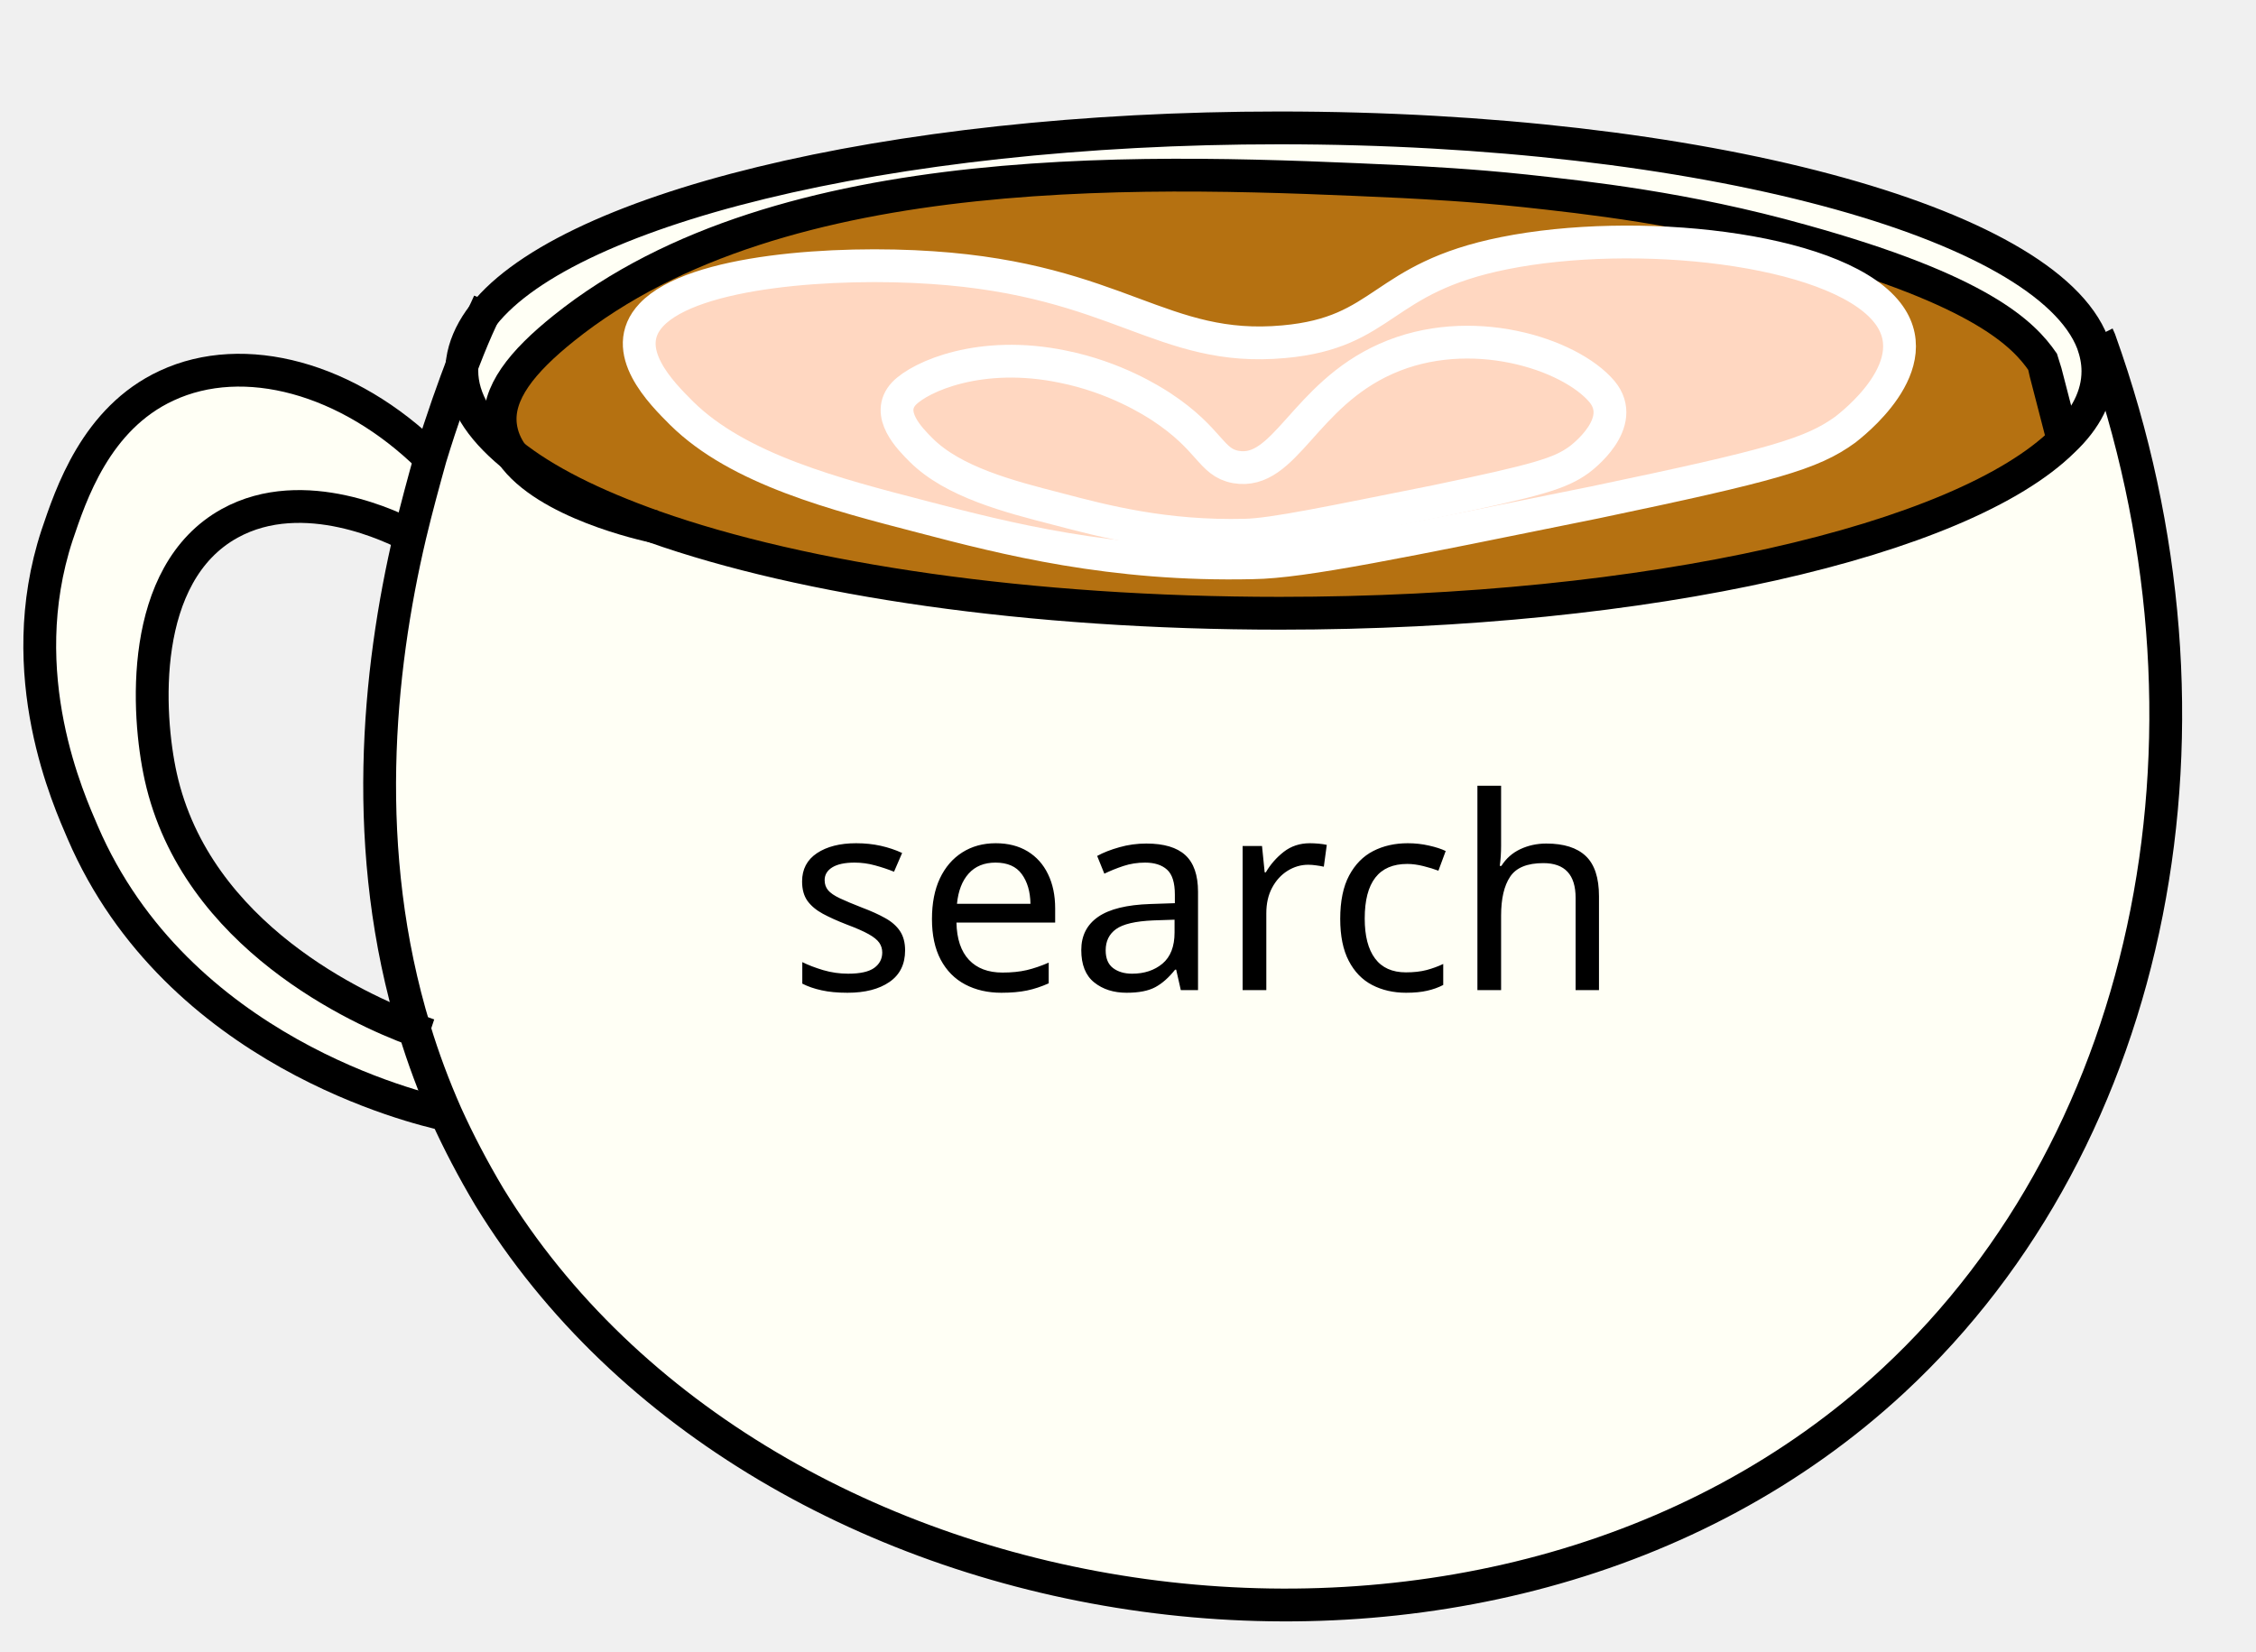
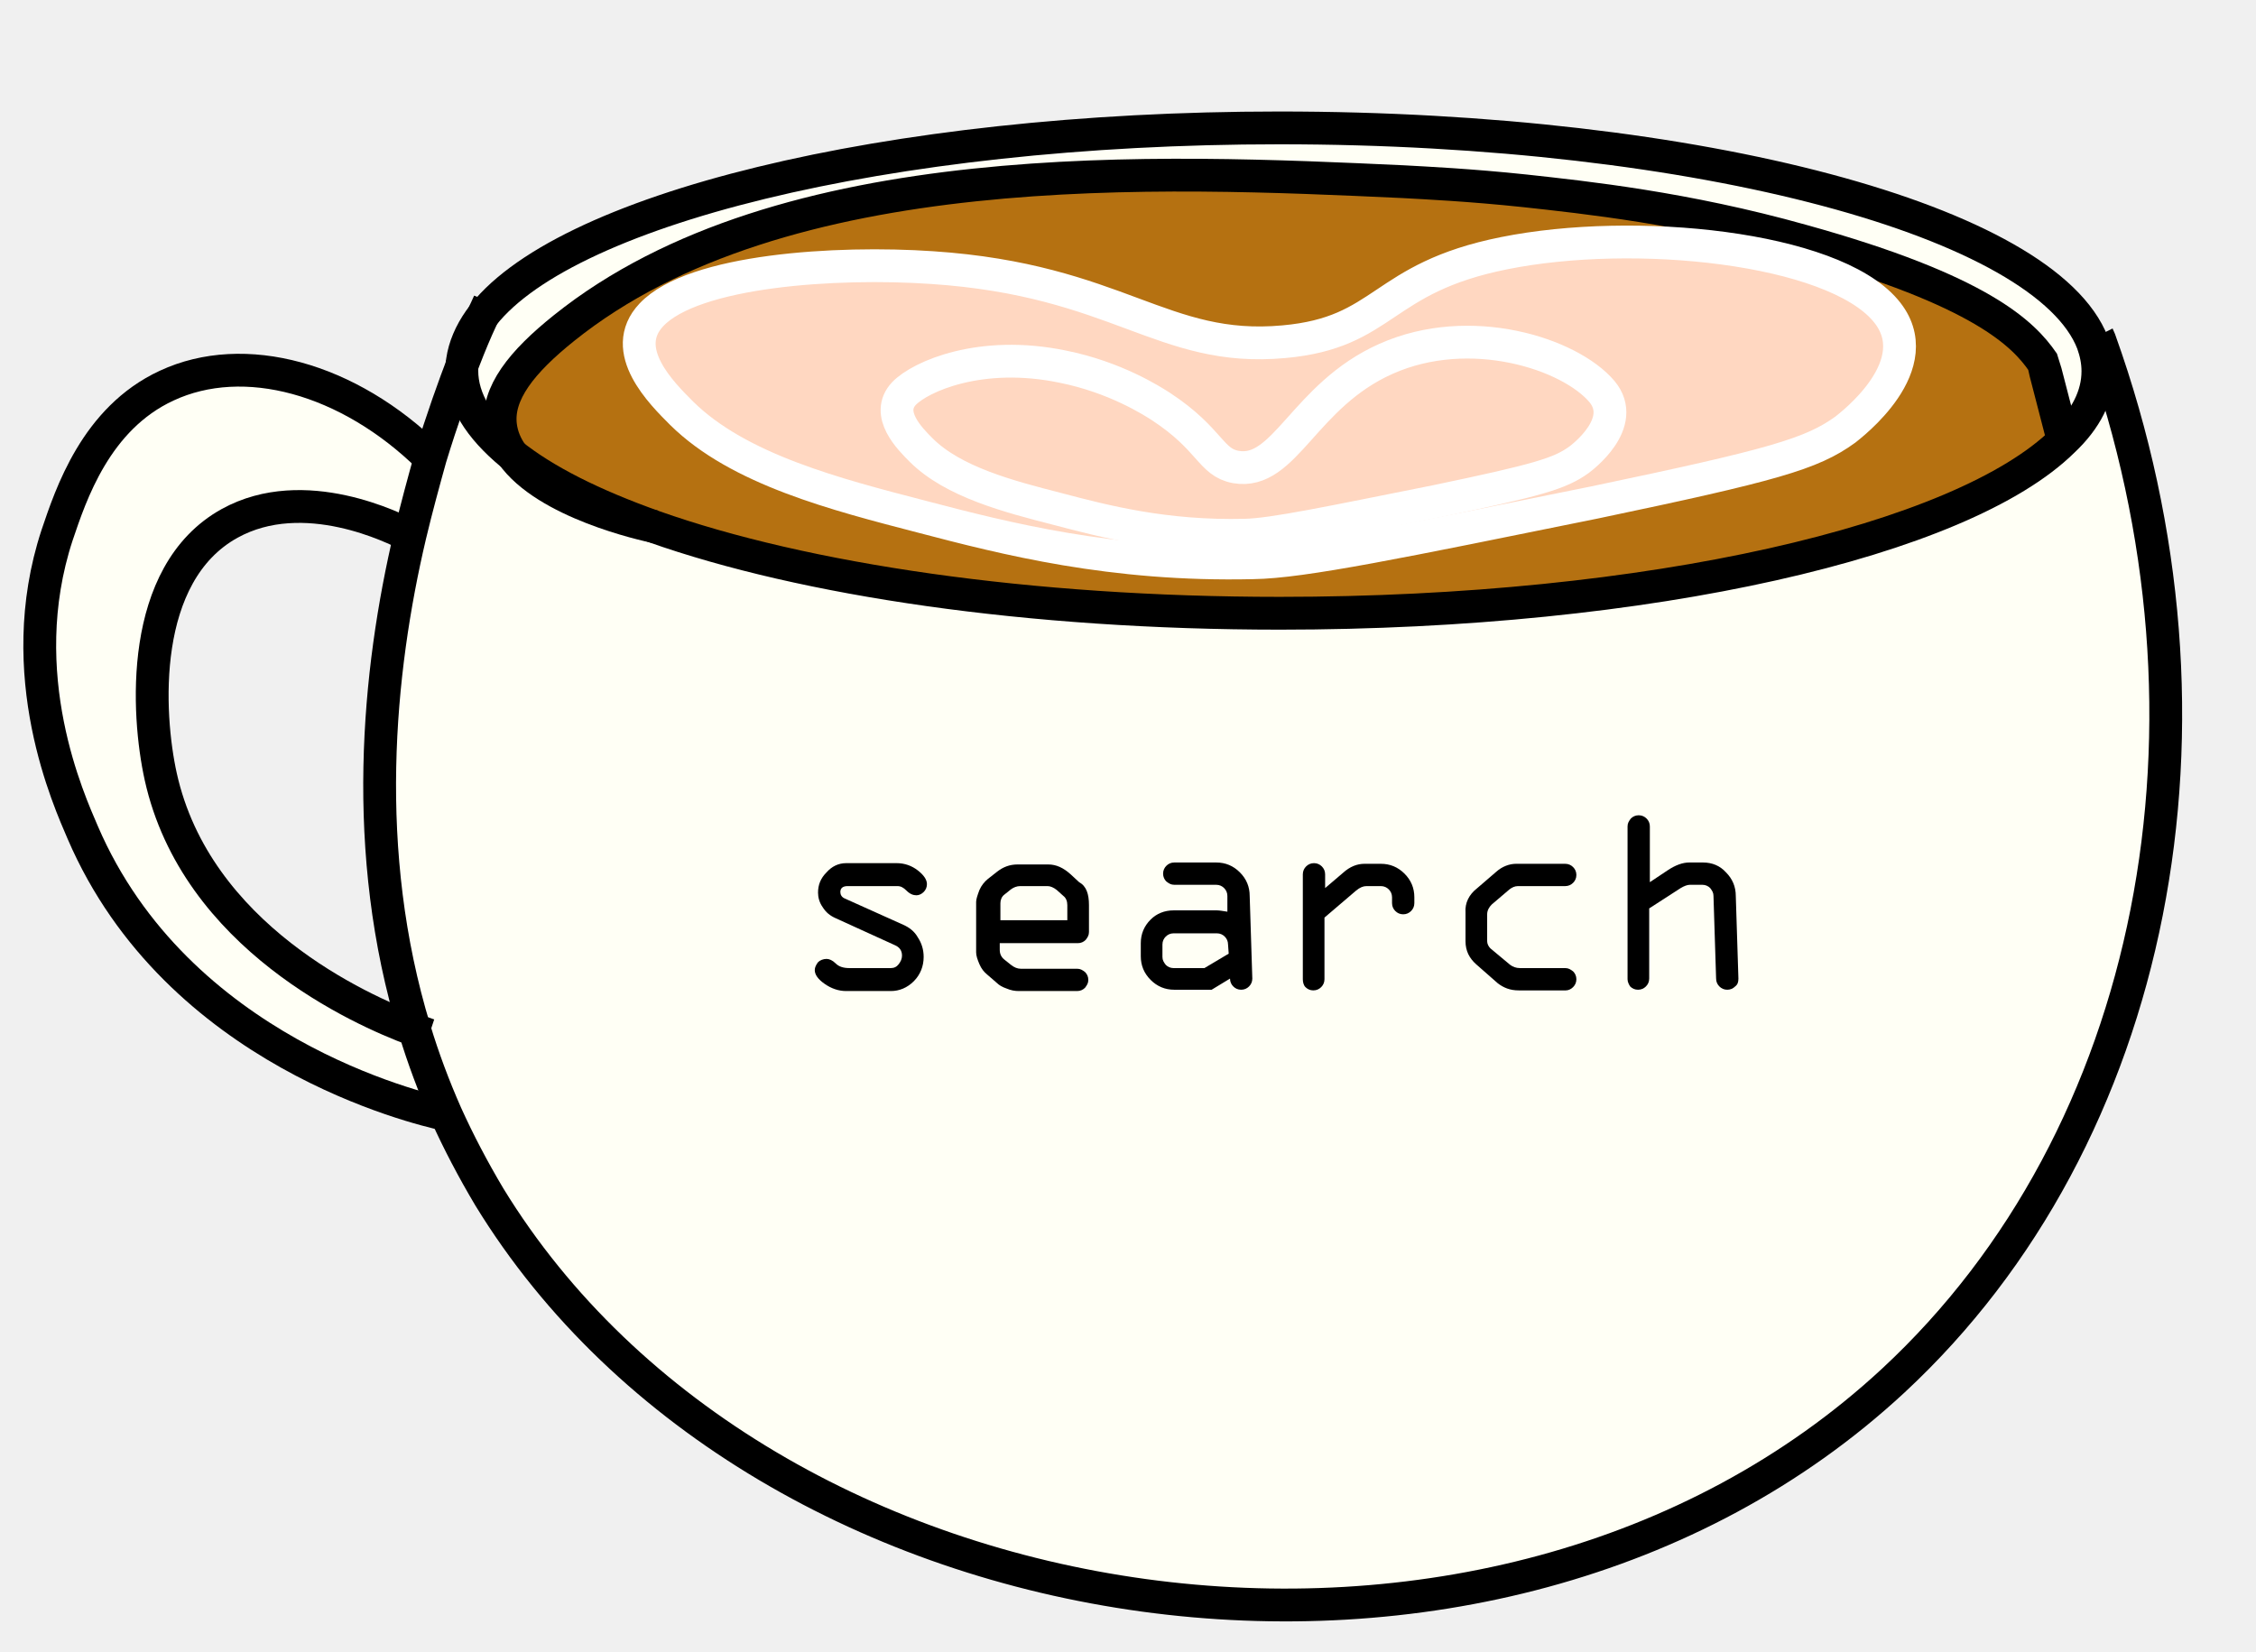
<svg xmlns="http://www.w3.org/2000/svg" version="1.1" id="Layer_1" x="0px" y="0px" viewBox="0 0 343.9 251.8" style="enable-background:new 0 0 343.9 251.8;" xml:space="preserve">
  <style type="text/css">
	.st0{fill:#FFFFF5;}
	.st1{fill:#B57111;}
	.st2{fill:#FFD7C1;}
	.st3{fill:#FFFFFF;}
	.st4{fill:none;stroke:#000000;stroke-width:5;stroke-miterlimit:10;}
	.st5{fill:none;stroke:#FFFFFF;stroke-width:5;stroke-miterlimit:10;}
	.st6{fill:none;stroke:#000000;stroke-miterlimit:10;}
- 	.st7{font-family:'OCRAExtended';}
- 	.st8{font-size:41px;}
</style>
  <g id="XMLID_1_">
    <g>
      <path class="st0" d="M63.1,157c-8.3-27.2-5.6-54.6-0.7-75.4c1-4.2,2.1-8.2,3.1-11.8c1.8-5.9,3.6-10.9,5.1-14.8    c-0.1,0.5-0.1,1-0.1,1.5c0,4.4,2.7,8.7,7.5,12.7c5.2,7.5,20.4,10.8,21.8,11.1c22.9,8.1,57.1,13.2,95.4,13.2    c56.3,0,104-11.1,119.4-26.3c3.4-3.4,5.3-6.9,5.3-10.6c0-1.4-0.3-2.9-0.8-4.3l1.1-0.4c20.9,58.3,8.6,121.4-31.5,158.6    c-61,56.6-172.4,40-214-28c-2.5-4.2-4.7-8.4-6.6-12.6C66,165.6,64.4,161.3,63.1,157z" />
      <path class="st0" d="M319,52.3c0.5,1.4,0.8,2.8,0.8,4.3c0,3.7-1.8,7.3-5.3,10.6c-3.1-11.7-3.1-11.9-3.1-11.9    c-2.9-4.2-9.2-11-36.7-18.5c-17.8-4.9-33.2-6.6-42.2-7.6c-8.5-0.9-15.1-1.3-18.6-1.4C176.9,26,119.3,23.3,86,50    c-6.4,5.2-10.2,10-9.6,14.9c0.2,1.6,0.8,3,1.7,4.3c-4.8-4-7.5-8.2-7.5-12.7c0-0.5,0-1,0.1-1.5c1-2.6,1.9-4.7,2.6-6.2    c11.9-16.7,62-29.3,121.9-29.3C259.2,19.5,311.9,33.8,319,52.3z" />
      <path class="st1" d="M311.4,55.3c0,0,0.1,0.2,3.1,11.9c-15.4,15.2-63,26.3-119.4,26.3c-38.3,0-72.5-5.1-95.4-13.2    c-9.3-3.3-16.7-7-21.8-11.1c-0.9-1.3-1.5-2.7-1.7-4.3C75.7,60,79.5,55.2,86,50c33.3-26.7,91-24,127.9-22.3    c3.5,0.2,10.1,0.5,18.6,1.4c9.1,1,24.4,2.6,42.2,7.6C302.2,44.3,308.5,51,311.4,55.3z M281.2,65.4c0.6-0.5,13.2-9.8,6.1-18.2    c-8.2-9.6-38.2-12.7-58.1-8.7c-19,3.9-18,12.1-33.6,13.5c-18.5,1.7-25.2-9.4-53.6-11.3c-14.6-1-36.4,0.5-42.8,7.2    c-5.2,5.4,1.6,12.1,4.6,15c8.7,8.6,23.6,12.4,36.7,15.8c12.6,3.3,28.9,7.5,50.4,7c7.6-0.2,22.5-3.2,52-9.4    C270.2,70.8,276.1,69.1,281.2,65.4z" />
      <path class="st2" d="M287.3,47.3c7.1,8.3-5.5,17.7-6.1,18.2c-5.1,3.7-11,5.4-38.2,11.1c-29.5,6.1-44.4,9.2-52,9.4    c-21.5,0.5-37.8-3.7-50.4-7c-13.1-3.4-28-7.2-36.7-15.8c-3-3-9.7-9.6-4.6-15c6.4-6.8,28.2-8.2,42.8-7.2    c28.4,1.9,35.1,13,53.6,11.3c15.6-1.4,14.6-9.7,33.6-13.5C249.1,34.5,279.2,37.6,287.3,47.3z M240.9,69.9    c0.4-0.3,7.5-5.6,3.5-10.4c-4.9-5.8-20.1-10.7-32.9-5c-12.6,5.6-15.4,17.8-22.9,16.5c-4-0.7-3.9-4.2-11.4-9.2    c-1.4-0.9-7-4.5-15-6.1c-12.6-2.5-21.8,1.5-24.2,4.1c-2.9,3.1,0.9,6.9,2.6,8.6c4.9,4.9,13.4,7.1,20.8,9c7.1,1.9,16.4,4.3,28.6,4    c4.3-0.1,12.7-1.8,29.4-5.4C234.7,73,238,72,240.9,69.9z" />
      <path class="st2" d="M244.4,59.5c4,4.8-3.1,10.1-3.5,10.4c-2.9,2.1-6.3,3.1-21.6,6.3c-16.7,3.5-25.1,5.3-29.4,5.4    c-12.2,0.3-21.4-2.1-28.6-4c-7.4-1.9-15.9-4.1-20.8-9c-1.7-1.7-5.5-5.5-2.6-8.6c2.5-2.6,11.7-6.7,24.2-4.1c8,1.6,13.6,5.2,15,6.1    c7.6,5,7.5,8.5,11.4,9.2c7.5,1.3,10.3-10.9,22.9-16.5C224.3,48.8,239.5,53.7,244.4,59.5z" />
      <path class="st3" d="M73.2,48.8c-0.7,1.5-1.6,3.7-2.6,6.2C70.9,52.9,71.8,50.8,73.2,48.8z" />
      <path class="st0" d="M63.1,157c1.3,4.3,2.9,8.6,4.8,12.9c-4-0.9-40.8-9.5-55.2-43c-2.1-4.8-10.9-24.1-3.9-45.3    c2-6.2,5.9-17.8,16.7-22.8c11.8-5.5,27.7-1.2,40,11c-1.1,3.6-2.2,7.6-3.1,11.8c-2-1-15.9-8.1-27.3-1.8    c-13.9,7.7-12.6,29.1-10.5,38.6C29.9,142.8,55,154,63.1,157z" />
    </g>
    <g>
      <path class="st4" d="M319,52.3c0.5,1.4,0.8,2.8,0.8,4.3c0,3.7-1.8,7.3-5.3,10.6c-15.4,15.2-63,26.3-119.4,26.3    c-38.3,0-72.5-5.1-95.4-13.2c-9.3-3.3-16.7-7-21.8-11.1c-4.8-4-7.5-8.2-7.5-12.7c0-0.5,0-1,0.1-1.5c0.3-2.1,1.2-4.2,2.6-6.2    c11.9-16.7,62-29.3,121.9-29.3C259.2,19.5,311.9,33.8,319,52.3z" />
      <path class="st4" d="M319.8,51.2c0.1,0.2,0.2,0.5,0.3,0.7c20.9,58.3,8.6,121.4-31.5,158.6c-61,56.6-172.4,40-214-28    c-2.5-4.2-4.7-8.4-6.6-12.6c-1.9-4.3-3.5-8.6-4.8-12.9c-8.3-27.2-5.6-54.6-0.7-75.4c1-4.2,2.1-8.2,3.1-11.8    c1.8-5.9,3.6-10.9,5.1-14.8c1-2.6,1.9-4.7,2.6-6.2c0.6-1.3,1.1-2.3,1.3-2.8" />
      <path class="st4" d="M62.3,81.6c-2-1-15.9-8.1-27.3-1.8c-13.9,7.7-12.6,29.1-10.5,38.6C29.9,142.8,55,154,63.1,157    c1.2,0.4,2,0.7,2.3,0.8" />
      <path class="st4" d="M65.5,69.8L65.5,69.8c-12.4-12.2-28.3-16.5-40.1-11c-10.8,5-14.6,16.6-16.7,22.8c-7,21.3,1.9,40.6,3.9,45.3    c14.4,33.5,51.2,42.1,55.2,43" />
      <path class="st4" d="M99.8,80.3C98.4,80,83.2,76.7,78,69.2c-0.9-1.3-1.5-2.7-1.7-4.3C75.7,60,79.5,55.2,86,50    c33.3-26.7,91-24,127.9-22.3c3.5,0.2,10.1,0.5,18.6,1.4c9.1,1,24.4,2.6,42.2,7.6c27.4,7.6,33.8,14.3,36.7,18.5    c0,0,0.1,0.2,3.1,11.9" />
      <path class="st5" d="M191,85.8c-21.5,0.5-37.8-3.7-50.4-7c-13.1-3.4-28-7.2-36.7-15.8c-3-3-9.7-9.6-4.6-15    c6.4-6.8,28.2-8.2,42.8-7.2c28.4,1.9,35.1,13,53.6,11.3c15.6-1.4,14.6-9.7,33.6-13.5c19.9-4,49.9-0.9,58.1,8.7    c7.1,8.3-5.5,17.7-6.1,18.2c-5.1,3.7-11,5.4-38.2,11.1C213.5,82.6,198.6,85.7,191,85.8z" />
      <path class="st5" d="M189.8,81.6c-12.2,0.3-21.4-2.1-28.6-4c-7.4-1.9-15.9-4.1-20.8-9c-1.7-1.7-5.5-5.5-2.6-8.6    c2.5-2.6,11.7-6.7,24.2-4.1c8,1.6,13.6,5.2,15,6.1c7.6,5,7.5,8.5,11.4,9.2c7.5,1.3,10.3-10.9,22.9-16.5c12.8-5.7,28-0.8,32.9,5    c4,4.8-3.1,10.1-3.5,10.4c-2.9,2.1-6.3,3.1-21.6,6.3C202.6,79.7,194.1,81.5,189.8,81.6z" />
    </g>
  </g>
  <path class="st6" d="M-26.3-50.9" />
-   <text transform="matrix(1 0 0 1 120.1754 150.9542)" class="st7 st8">search</text>
+   <g>
+     <path d="M129,131.6h7.7c1.2,0,2.3,0.4,3.2,1.1c0.9,0.7,1.4,1.4,1.4,2.1c0,0.5-0.2,0.9-0.5,1.2c-0.3,0.3-0.7,0.5-1.1,0.5   c-0.5,0-1-0.2-1.5-0.7s-0.9-0.7-1.4-0.7h-7.6c-0.7,0-1.1,0.3-1.1,0.9c0,0.4,0.2,0.8,0.7,1l8.9,4c0.9,0.4,1.7,1,2.2,1.9   c0.6,0.9,0.9,1.9,0.9,3c0,1.4-0.5,2.7-1.5,3.7c-1,1-2.2,1.5-3.5,1.5h-6.8c-1.2,0-2.3-0.4-3.3-1.1c-1-0.7-1.5-1.4-1.5-2.1   c0-0.4,0.2-0.8,0.5-1.2c0.3-0.3,0.8-0.5,1.3-0.5c0.4,0,0.9,0.2,1.4,0.7c0.5,0.5,1.2,0.7,2.1,0.7h6.3c0.5,0,0.9-0.2,1.2-0.6   c0.3-0.4,0.5-0.8,0.5-1.3c0-0.8-0.4-1.3-1.1-1.6l-9-4.1c-0.9-0.4-1.5-0.9-2-1.7c-0.5-0.7-0.7-1.5-0.7-2.2c0-1.2,0.4-2.2,1.3-3.1   C126.8,132.1,127.8,131.6,129,131.6z" />
+     <path d="M166,138v4.1c0,0.5-0.2,0.8-0.5,1.2c-0.3,0.3-0.7,0.5-1.2,0.5h-11.9v1c0,0.6,0.2,1.1,0.7,1.5l1,0.8c0.5,0.4,1,0.6,1.5,0.6   h8.6c0.5,0,0.8,0.2,1.2,0.5c0.3,0.3,0.5,0.7,0.5,1.2c0,0.5-0.2,0.8-0.5,1.2c-0.3,0.3-0.7,0.5-1.2,0.5h-8.9c-0.6,0-1.2-0.1-1.9-0.4   c-0.6-0.2-1.1-0.5-1.4-0.8l-1.5-1.3c-0.5-0.4-0.9-0.9-1.2-1.6c-0.3-0.7-0.5-1.3-0.5-1.8v-7.7c0-0.4,0.2-1,0.5-1.8   c0.3-0.7,0.8-1.3,1.3-1.7l1.4-1.1c0.9-0.7,1.9-1.1,3.1-1.1h4.7c1.2,0,2.3,0.5,3.4,1.5l1.3,1.2C165.6,135.1,166,136.3,166,138z    M152.5,137.7v2.6h10.2V138c0-0.6-0.2-1.1-0.6-1.4l-1-0.9c-0.5-0.4-1-0.6-1.4-0.6h-4.2c-0.5,0-1,0.2-1.4,0.5l-1,0.8   C152.7,136.7,152.5,137.2,152.5,137.7z" />
+     <path d="M178.9,138.8h6.6c0.4,0,0.9,0.1,1.6,0.2l0-2.4c0-0.5-0.2-0.9-0.5-1.2c-0.3-0.3-0.7-0.5-1.2-0.5h-6.4   c-0.5,0-0.8-0.2-1.2-0.5c-0.3-0.3-0.5-0.7-0.5-1.2c0-0.5,0.2-0.9,0.5-1.2s0.7-0.5,1.2-0.5h6.4c1.4,0,2.6,0.5,3.6,1.5   c1,1,1.5,2.2,1.5,3.6l0.4,12.6c0,0.5-0.2,0.9-0.5,1.2s-0.7,0.5-1.2,0.5c-0.5,0-0.9-0.2-1.2-0.5c-0.3-0.3-0.5-0.7-0.5-1.2l-2.8,1.7   h-5.7c-1.4,0-2.6-0.5-3.6-1.5c-1-1-1.5-2.2-1.5-3.6v-2c0-1.4,0.5-2.6,1.5-3.6C176.3,139.3,177.5,138.8,178.9,138.8z M187.3,145.4   l-0.1-1.4c0-0.5-0.2-0.9-0.5-1.2c-0.3-0.3-0.7-0.5-1.2-0.5h-6.6c-0.5,0-0.9,0.2-1.2,0.5c-0.3,0.3-0.5,0.7-0.5,1.2v1.9   c0,0.5,0.2,0.8,0.5,1.2c0.3,0.3,0.7,0.5,1.2,0.5h4.7L187.3,145.4z" />
+     <path d="M198.6,149.3v-16c0-0.5,0.2-0.9,0.5-1.2c0.3-0.3,0.7-0.5,1.2-0.5c0.5,0,0.9,0.2,1.2,0.5c0.3,0.3,0.5,0.7,0.5,1.2v2.1   l2.7-2.3c1.1-1,2.2-1.4,3.3-1.4h2.5c1.4,0,2.6,0.5,3.6,1.5c1,1,1.5,2.2,1.5,3.6v0.9c0,0.5-0.2,0.9-0.5,1.2   c-0.3,0.3-0.7,0.5-1.2,0.5c-0.5,0-0.9-0.2-1.2-0.5s-0.5-0.7-0.5-1.2v-0.9c0-0.5-0.2-0.9-0.5-1.2s-0.7-0.5-1.2-0.5h-2.2   c-0.5,0-1,0.2-1.6,0.7l-4.8,4.1v9.4c0,0.5-0.2,0.9-0.5,1.2s-0.7,0.5-1.2,0.5c-0.5,0-0.9-0.2-1.2-0.5S198.6,149.7,198.6,149.3z" />
+     <path d="M238.7,151h-7.2c-1.3,0-2.3-0.4-3.2-1.1L225,147c-1-0.9-1.6-2-1.6-3.5v-4.4c-0.1-1.4,0.5-2.7,1.8-3.7l2.9-2.5   c0.9-0.8,2-1.2,3-1.2h7.5c0.5,0,0.9,0.2,1.2,0.5s0.5,0.7,0.5,1.2c0,0.5-0.2,0.9-0.5,1.2s-0.7,0.5-1.2,0.5h-7.2   c-0.5,0-0.9,0.2-1.3,0.5l-2.7,2.3c-0.4,0.4-0.7,0.9-0.7,1.5v4.1c0,0.4,0.2,0.8,0.5,1.1l3,2.5c0.4,0.3,0.9,0.5,1.5,0.5h6.9   c0.5,0,0.8,0.2,1.2,0.5c0.3,0.3,0.5,0.7,0.5,1.2c0,0.5-0.2,0.9-0.5,1.2S239.1,151,238.7,151z" />
+     <path d="M248.1,149.3V126c0-0.5,0.2-0.8,0.5-1.2c0.3-0.3,0.7-0.5,1.2-0.5c0.5,0,0.9,0.2,1.2,0.5s0.5,0.7,0.5,1.2v8.5l2.7-1.8   c1.2-0.8,2.3-1.2,3.3-1.2h2.1c1.4,0,2.6,0.5,3.5,1.5c1,1,1.5,2.2,1.5,3.6l0.4,12.6c0,0.5-0.1,0.9-0.5,1.2c-0.3,0.3-0.7,0.5-1.2,0.5   c-0.5,0-0.9-0.2-1.2-0.5c-0.3-0.3-0.5-0.7-0.5-1.2l-0.4-12.6c0-0.5-0.2-0.8-0.5-1.2c-0.3-0.3-0.7-0.5-1.2-0.5h-1.9   c-0.4,0-0.9,0.2-1.4,0.5l-4.8,3.1v10.7c0,0.5-0.2,0.9-0.5,1.2s-0.7,0.5-1.2,0.5c-0.5,0-0.9-0.2-1.2-0.5   C248.3,150.1,248.1,149.7,248.1,149.3z" />
+   </g>
</svg>
